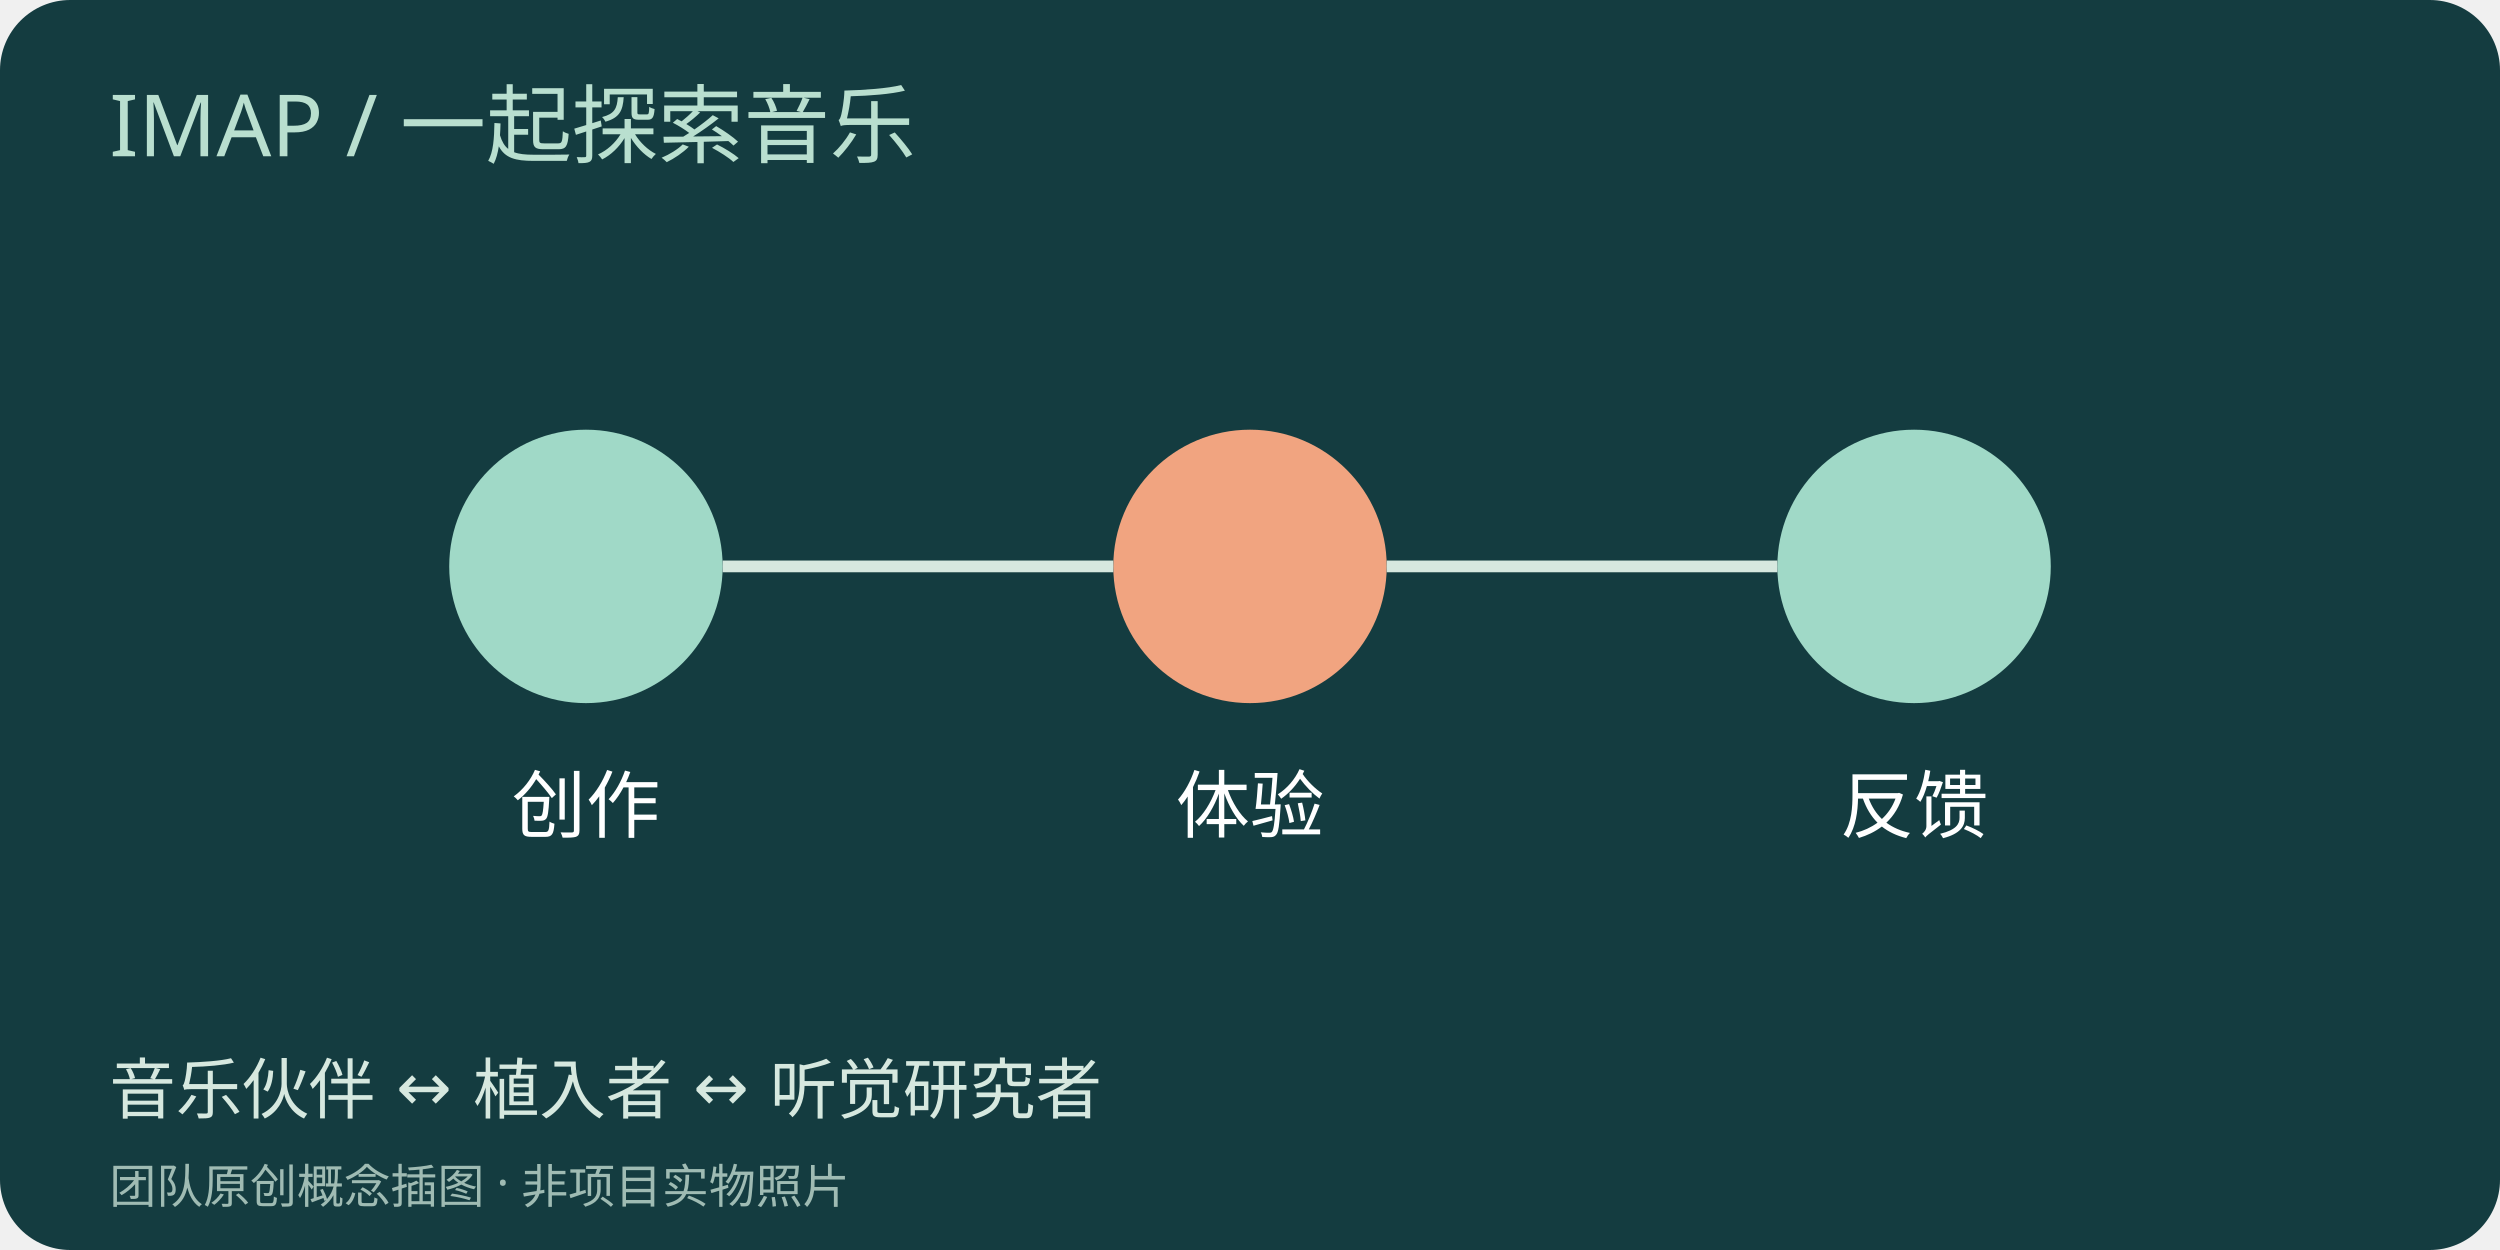
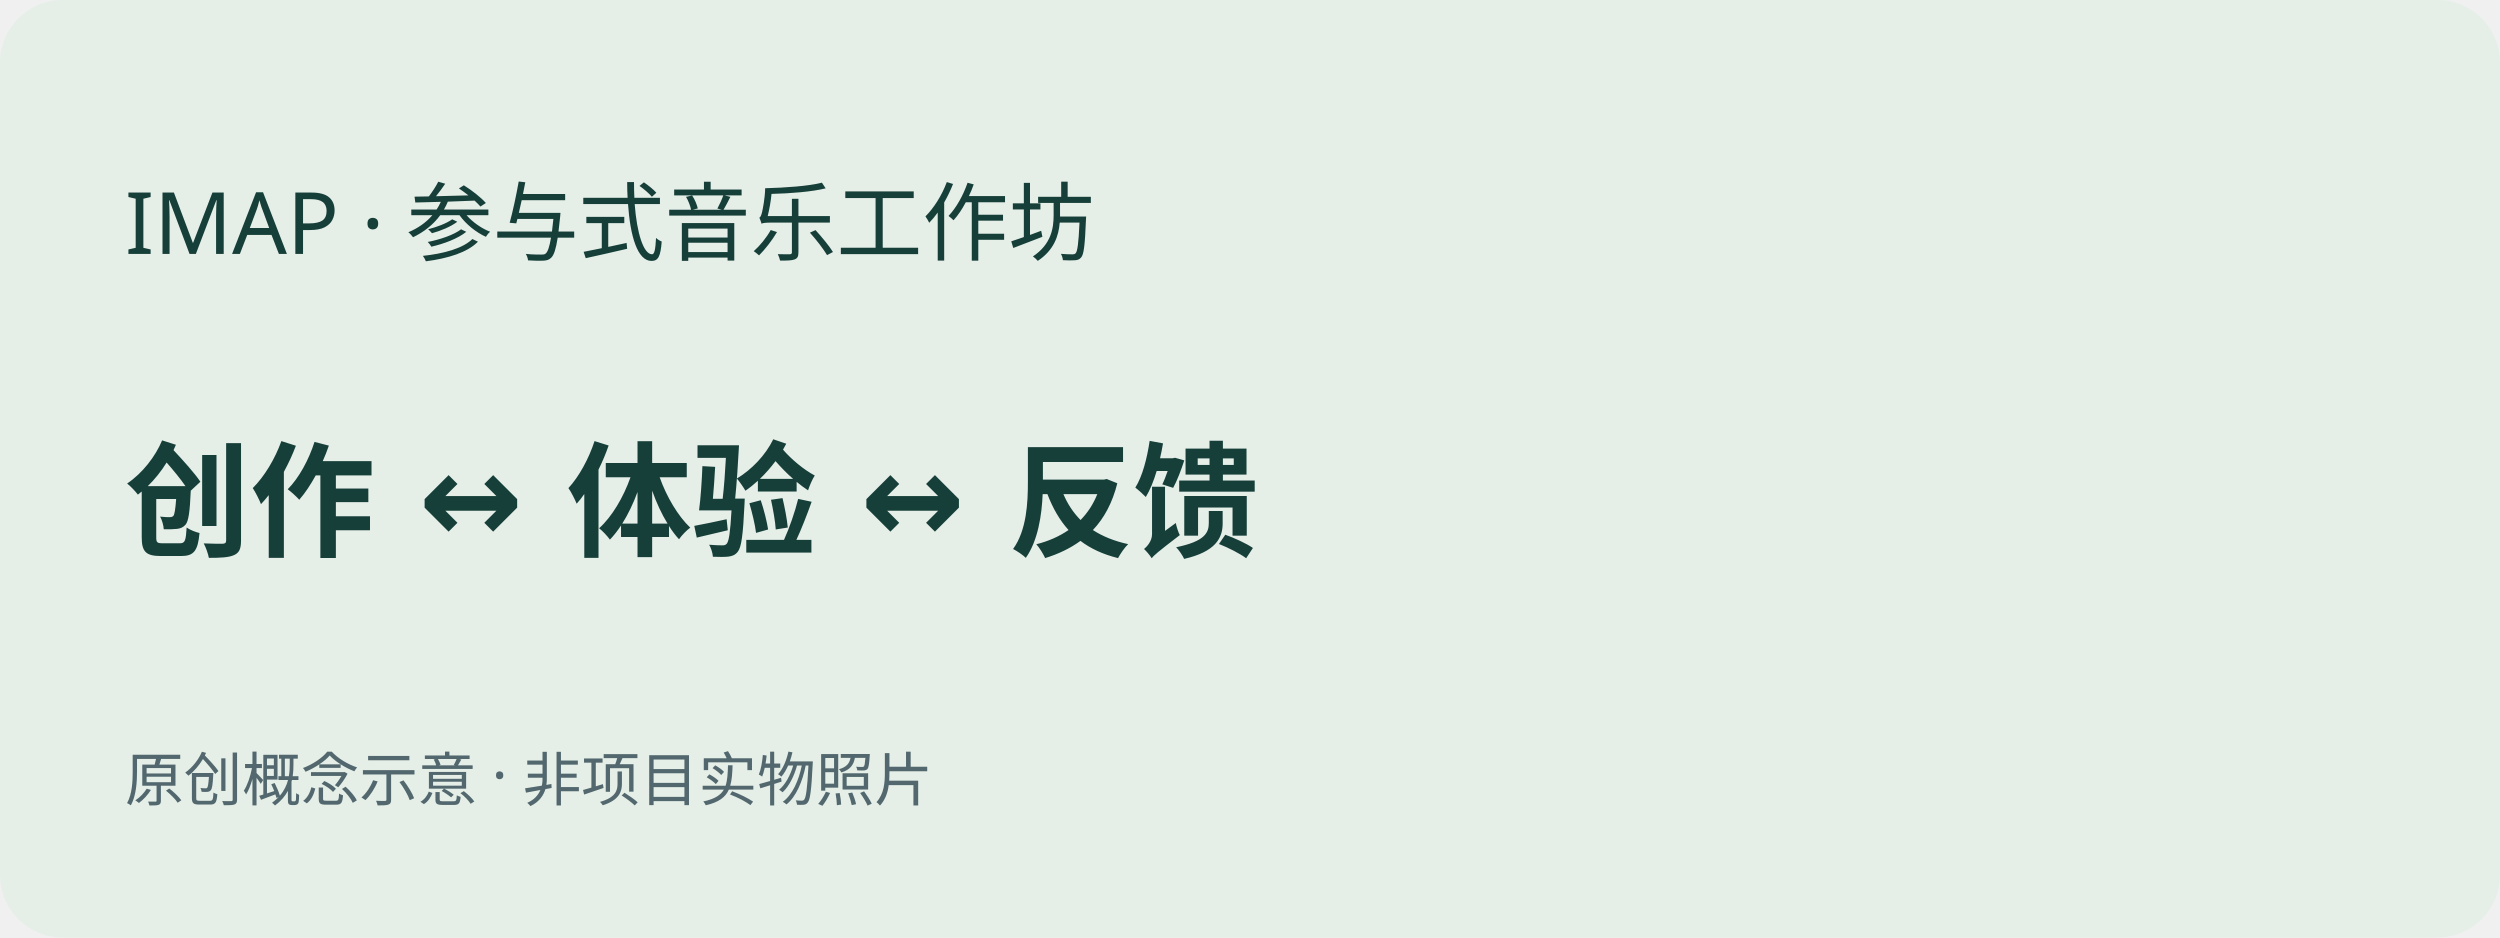
- <svg xmlns="http://www.w3.org/2000/svg" viewBox="0 0 640 320" role="img" aria-label="IMAP / 一起探索音乐概念示意">
-   <rect width="640" height="320" rx="18" fill="#143c40" />
-   <g font-family="Microsoft YaHei, sans-serif">
-     <text x="28" y="40" fill="#b9dfcf" font-size="22">IMAP / 一起探索音乐</text>
-     <circle cx="150" cy="145" r="35" fill="#a0d9c7" />
-     <circle cx="320" cy="145" r="35" fill="#f1a480" />
-     <circle cx="490" cy="145" r="35" fill="#a0d9c7" />
-     <path d="M185 145 H285 M355 145 H455" stroke="#d6e8df" stroke-width="3" />
-     <text x="150" y="213" fill="white" font-size="19" text-anchor="middle">创作</text>
-     <text x="320" y="213" fill="white" font-size="19" text-anchor="middle">体验</text>
-     <text x="490" y="213" fill="white" font-size="19" text-anchor="middle">反馈</text>
-     <text x="28" y="285" fill="#d6e8df" font-size="17">音乐伙伴 ↔ 植入者 ↔ 听觉研究者</text>
-     <text x="28" y="308" fill="#9fbbb3" font-size="12">团队原创概念插图 · 非项目实物照片</text>
+ <svg xmlns="http://www.w3.org/2000/svg" viewBox="0 0 640 240" role="img" aria-label="IMAP · 参与式音乐工作坊原创概念示意">
+   <rect width="640" height="240" rx="16" fill="#e5efe8" />
+   <g font-family="Microsoft YaHei,sans-serif" fill="#173f39">
+     <text x="32" y="65" font-size="22">IMAP · 参与式音乐工作坊</text>
+     <text x="32" y="140" font-size="32" font-weight="bold">创作 ↔ 体验 ↔ 反馈</text>
+     <text x="32" y="205" font-size="15" fill="#52686e">原创概念示意 · 非项目实物照片</text>
  </g>
</svg>
